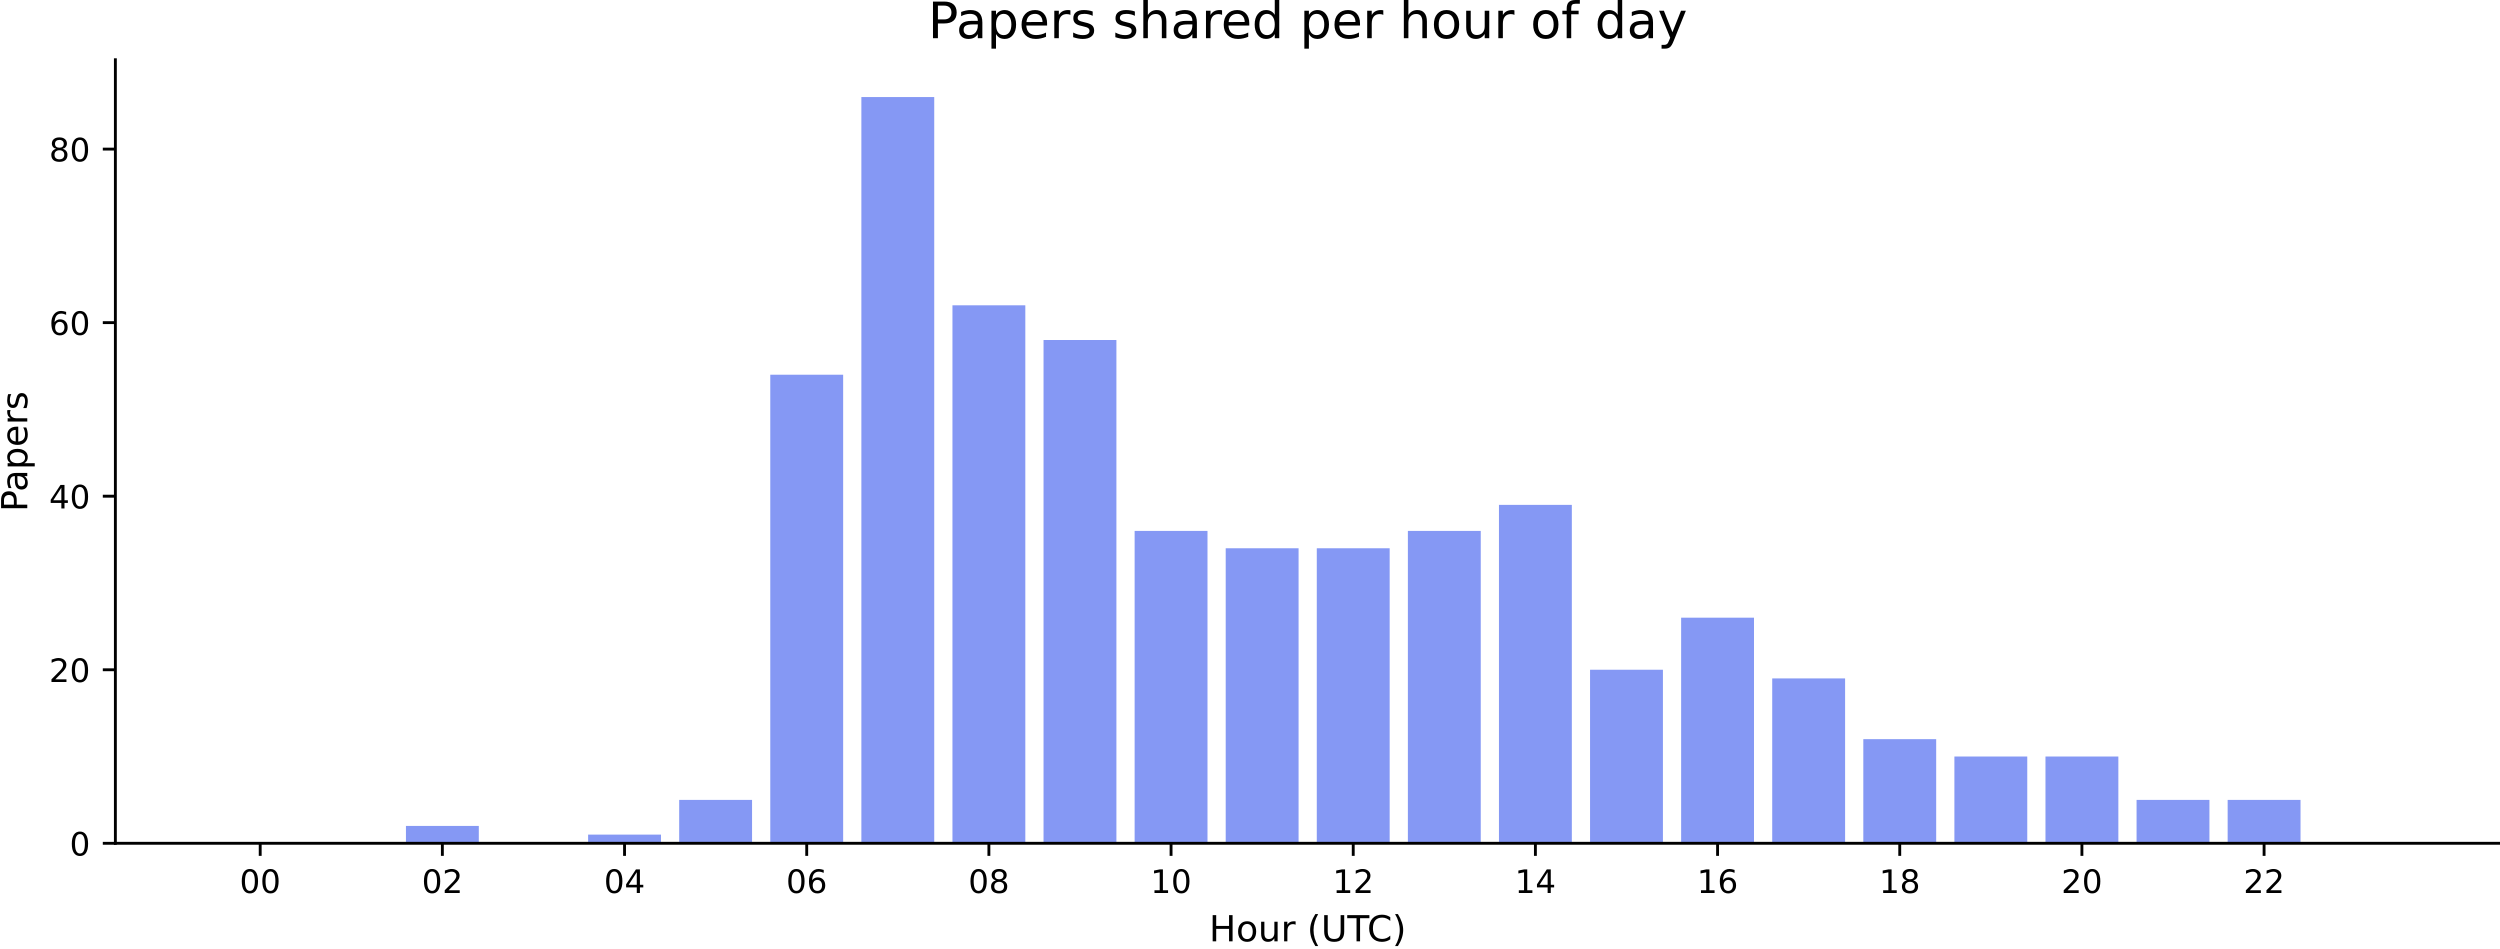
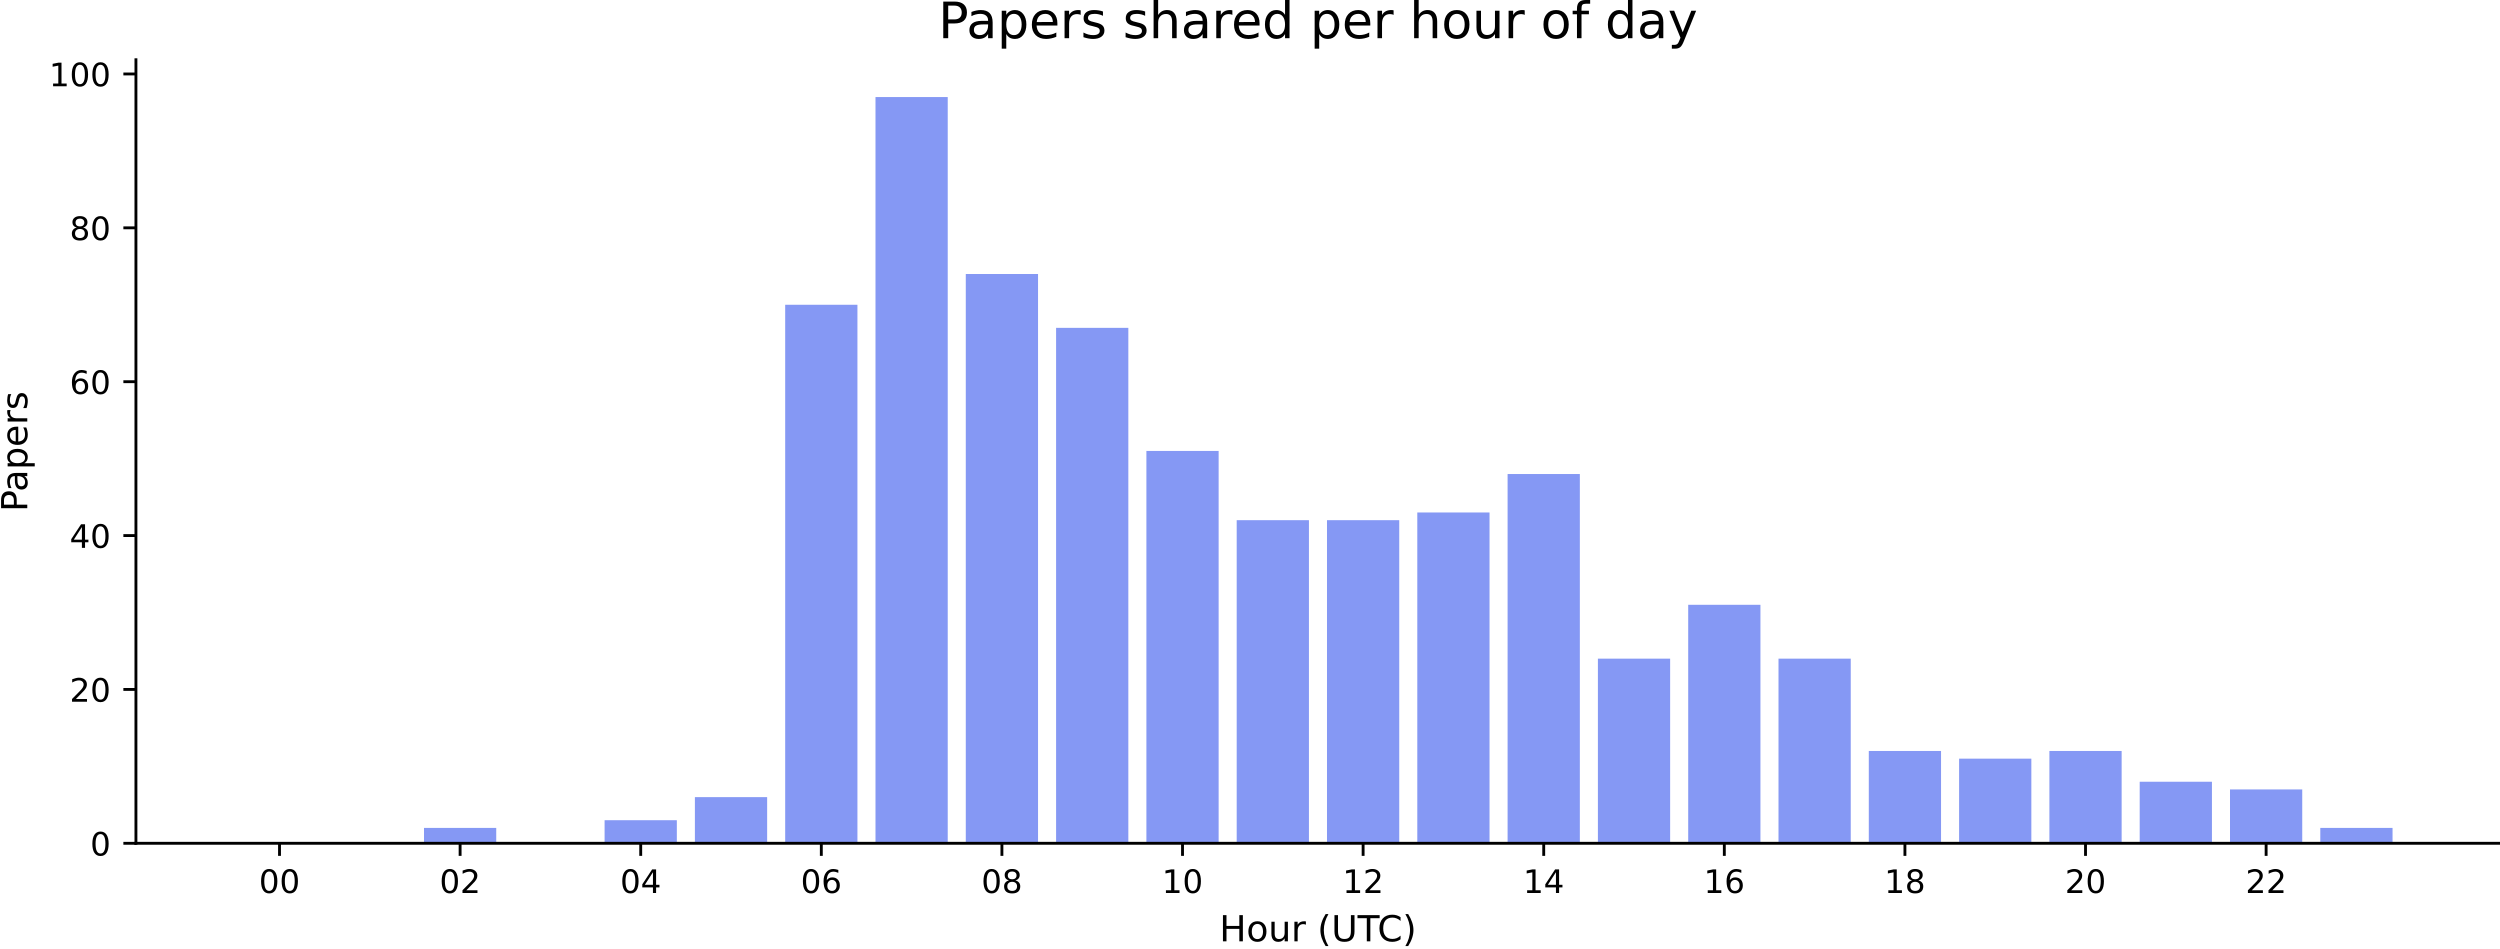
<svg xmlns="http://www.w3.org/2000/svg" xmlns:xlink="http://www.w3.org/1999/xlink" width="696.24pt" height="264.24pt" viewBox="0 0 696.24 264.24" version="1.1">
  <defs>
    <style type="text/css">*{stroke-linejoin: round; stroke-linecap: butt}</style>
  </defs>
  <g id="figure_1">
    <g id="patch_1">
      <path d="M 0 264.24  L 696.24 264.24  L 696.24 0  L 0 0  L 0 264.24  z " style="fill: none" />
    </g>
    <g id="axes_1">
      <g id="patch_2">
-         <path d="M 32.131 234.852  L 696.24 234.852  L 696.24 16.638  L 32.131 16.638  L 32.131 234.852  z " style="fill: none" />
+         <path d="M 37.857 234.852  L 696.24 234.852  L 696.24 16.638  L 37.857 16.638  L 37.857 234.852  z " style="fill: none" />
      </g>
      <g id="patch_3">
-         <path d="M 62.317 234.852  L 82.611 234.852  L 82.611 234.852  L 62.317 234.852  z " clip-path="url(#pa012fcce0b)" style="fill: #4361ee; opacity: 0.65" />
+         <path d="M 67.783 234.852  L 87.902 234.852  L 87.902 234.852  L 67.783 234.852  z " clip-path="url(#pe40a6b8613)" style="fill: #4361ee; opacity: 0.65" />
      </g>
      <g id="patch_4">
-         <path d="M 87.684 234.852  L 107.978 234.852  L 107.978 234.852  L 87.684 234.852  z " clip-path="url(#pa012fcce0b)" style="fill: #4361ee; opacity: 0.65" />
+         <path d="M 92.932 234.852  L 113.05 234.852  L 113.05 234.852  L 92.932 234.852  z " clip-path="url(#pe40a6b8613)" style="fill: #4361ee; opacity: 0.65" />
      </g>
      <g id="patch_5">
-         <path d="M 113.052 234.852  L 133.345 234.852  L 133.345 230.018  L 113.052 230.018  z " clip-path="url(#pa012fcce0b)" style="fill: #4361ee; opacity: 0.65" />
+         <path d="M 118.08 234.852  L 138.199 234.852  L 138.199 230.567  L 118.08 230.567  z " clip-path="url(#pe40a6b8613)" style="fill: #4361ee; opacity: 0.65" />
      </g>
      <g id="patch_6">
-         <path d="M 138.419 234.852  L 158.712 234.852  L 158.712 234.852  L 138.419 234.852  z " clip-path="url(#pa012fcce0b)" style="fill: #4361ee; opacity: 0.65" />
+         <path d="M 143.228 234.852  L 163.347 234.852  L 163.347 234.852  L 143.228 234.852  z " clip-path="url(#pe40a6b8613)" style="fill: #4361ee; opacity: 0.65" />
      </g>
      <g id="patch_7">
-         <path d="M 163.786 234.852  L 184.079 234.852  L 184.079 232.435  L 163.786 232.435  z " clip-path="url(#pa012fcce0b)" style="fill: #4361ee; opacity: 0.65" />
+         <path d="M 168.377 234.852  L 188.495 234.852  L 188.495 228.424  L 168.377 228.424  z " clip-path="url(#pe40a6b8613)" style="fill: #4361ee; opacity: 0.65" />
      </g>
      <g id="patch_8">
-         <path d="M 189.153 234.852  L 209.446 234.852  L 209.446 222.769  L 189.153 222.769  z " clip-path="url(#pa012fcce0b)" style="fill: #4361ee; opacity: 0.65" />
+         <path d="M 193.525 234.852  L 213.644 234.852  L 213.644 221.997  L 193.525 221.997  z " clip-path="url(#pe40a6b8613)" style="fill: #4361ee; opacity: 0.65" />
      </g>
      <g id="patch_9">
-         <path d="M 214.52 234.852  L 234.813 234.852  L 234.813 104.358  L 214.52 104.358  z " clip-path="url(#pa012fcce0b)" style="fill: #4361ee; opacity: 0.65" />
+         <path d="M 218.673 234.852  L 238.792 234.852  L 238.792 84.876  L 218.673 84.876  z " clip-path="url(#pe40a6b8613)" style="fill: #4361ee; opacity: 0.65" />
      </g>
      <g id="patch_10">
-         <path d="M 239.887 234.852  L 260.18 234.852  L 260.18 27.029  L 239.887 27.029  z " clip-path="url(#pa012fcce0b)" style="fill: #4361ee; opacity: 0.65" />
+         <path d="M 243.822 234.852  L 263.94 234.852  L 263.94 27.029  L 243.822 27.029  z " clip-path="url(#pe40a6b8613)" style="fill: #4361ee; opacity: 0.65" />
      </g>
      <g id="patch_11">
-         <path d="M 265.254 234.852  L 285.547 234.852  L 285.547 85.026  L 265.254 85.026  z " clip-path="url(#pa012fcce0b)" style="fill: #4361ee; opacity: 0.65" />
+         <path d="M 268.97 234.852  L 289.089 234.852  L 289.089 76.306  L 268.97 76.306  z " clip-path="url(#pe40a6b8613)" style="fill: #4361ee; opacity: 0.65" />
      </g>
      <g id="patch_12">
-         <path d="M 290.621 234.852  L 310.915 234.852  L 310.915 94.692  L 290.621 94.692  z " clip-path="url(#pa012fcce0b)" style="fill: #4361ee; opacity: 0.65" />
+         <path d="M 294.118 234.852  L 314.237 234.852  L 314.237 91.304  L 294.118 91.304  z " clip-path="url(#pe40a6b8613)" style="fill: #4361ee; opacity: 0.65" />
      </g>
      <g id="patch_13">
-         <path d="M 315.988 234.852  L 336.282 234.852  L 336.282 147.856  L 315.988 147.856  z " clip-path="url(#pa012fcce0b)" style="fill: #4361ee; opacity: 0.65" />
+         <path d="M 319.267 234.852  L 339.385 234.852  L 339.385 125.584  L 319.267 125.584  z " clip-path="url(#pe40a6b8613)" style="fill: #4361ee; opacity: 0.65" />
      </g>
      <g id="patch_14">
-         <path d="M 341.355 234.852  L 361.649 234.852  L 361.649 152.689  L 341.355 152.689  z " clip-path="url(#pa012fcce0b)" style="fill: #4361ee; opacity: 0.65" />
+         <path d="M 344.415 234.852  L 364.534 234.852  L 364.534 144.867  L 344.415 144.867  z " clip-path="url(#pe40a6b8613)" style="fill: #4361ee; opacity: 0.65" />
      </g>
      <g id="patch_15">
-         <path d="M 366.722 234.852  L 387.016 234.852  L 387.016 152.689  L 366.722 152.689  z " clip-path="url(#pa012fcce0b)" style="fill: #4361ee; opacity: 0.65" />
+         <path d="M 369.563 234.852  L 389.682 234.852  L 389.682 144.867  L 369.563 144.867  z " clip-path="url(#pe40a6b8613)" style="fill: #4361ee; opacity: 0.65" />
      </g>
      <g id="patch_16">
-         <path d="M 392.089 234.852  L 412.383 234.852  L 412.383 147.856  L 392.089 147.856  z " clip-path="url(#pa012fcce0b)" style="fill: #4361ee; opacity: 0.65" />
+         <path d="M 394.712 234.852  L 414.83 234.852  L 414.83 142.724  L 394.712 142.724  z " clip-path="url(#pe40a6b8613)" style="fill: #4361ee; opacity: 0.65" />
      </g>
      <g id="patch_17">
-         <path d="M 417.456 234.852  L 437.75 234.852  L 437.75 140.606  L 417.456 140.606  z " clip-path="url(#pa012fcce0b)" style="fill: #4361ee; opacity: 0.65" />
+         <path d="M 419.86 234.852  L 439.979 234.852  L 439.979 132.012  L 419.86 132.012  z " clip-path="url(#pe40a6b8613)" style="fill: #4361ee; opacity: 0.65" />
      </g>
      <g id="patch_18">
-         <path d="M 442.823 234.852  L 463.117 234.852  L 463.117 186.521  L 442.823 186.521  z " clip-path="url(#pa012fcce0b)" style="fill: #4361ee; opacity: 0.65" />
+         <path d="M 445.008 234.852  L 465.127 234.852  L 465.127 183.432  L 445.008 183.432  z " clip-path="url(#pe40a6b8613)" style="fill: #4361ee; opacity: 0.65" />
      </g>
      <g id="patch_19">
-         <path d="M 468.19 234.852  L 488.484 234.852  L 488.484 172.021  L 468.19 172.021  z " clip-path="url(#pa012fcce0b)" style="fill: #4361ee; opacity: 0.65" />
+         <path d="M 470.157 234.852  L 490.275 234.852  L 490.275 168.434  L 470.157 168.434  z " clip-path="url(#pe40a6b8613)" style="fill: #4361ee; opacity: 0.65" />
      </g>
      <g id="patch_20">
-         <path d="M 493.557 234.852  L 513.851 234.852  L 513.851 188.937  L 493.557 188.937  z " clip-path="url(#pa012fcce0b)" style="fill: #4361ee; opacity: 0.65" />
+         <path d="M 495.305 234.852  L 515.424 234.852  L 515.424 183.432  L 495.305 183.432  z " clip-path="url(#pe40a6b8613)" style="fill: #4361ee; opacity: 0.65" />
      </g>
      <g id="patch_21">
-         <path d="M 518.924 234.852  L 539.218 234.852  L 539.218 205.853  L 518.924 205.853  z " clip-path="url(#pa012fcce0b)" style="fill: #4361ee; opacity: 0.65" />
+         <path d="M 520.453 234.852  L 540.572 234.852  L 540.572 209.142  L 520.453 209.142  z " clip-path="url(#pe40a6b8613)" style="fill: #4361ee; opacity: 0.65" />
      </g>
      <g id="patch_22">
-         <path d="M 544.291 234.852  L 564.585 234.852  L 564.585 210.686  L 544.291 210.686  z " clip-path="url(#pa012fcce0b)" style="fill: #4361ee; opacity: 0.65" />
+         <path d="M 545.602 234.852  L 565.72 234.852  L 565.72 211.284  L 545.602 211.284  z " clip-path="url(#pe40a6b8613)" style="fill: #4361ee; opacity: 0.65" />
      </g>
      <g id="patch_23">
-         <path d="M 569.658 234.852  L 589.952 234.852  L 589.952 210.686  L 569.658 210.686  z " clip-path="url(#pa012fcce0b)" style="fill: #4361ee; opacity: 0.65" />
+         <path d="M 570.75 234.852  L 590.869 234.852  L 590.869 209.142  L 570.75 209.142  z " clip-path="url(#pe40a6b8613)" style="fill: #4361ee; opacity: 0.65" />
      </g>
      <g id="patch_24">
-         <path d="M 595.025 234.852  L 615.319 234.852  L 615.319 222.769  L 595.025 222.769  z " clip-path="url(#pa012fcce0b)" style="fill: #4361ee; opacity: 0.65" />
+         <path d="M 595.898 234.852  L 616.017 234.852  L 616.017 217.712  L 595.898 217.712  z " clip-path="url(#pe40a6b8613)" style="fill: #4361ee; opacity: 0.65" />
      </g>
      <g id="patch_25">
-         <path d="M 620.393 234.852  L 640.686 234.852  L 640.686 222.769  L 620.393 222.769  z " clip-path="url(#pa012fcce0b)" style="fill: #4361ee; opacity: 0.65" />
+         <path d="M 621.047 234.852  L 641.165 234.852  L 641.165 219.854  L 621.047 219.854  z " clip-path="url(#pe40a6b8613)" style="fill: #4361ee; opacity: 0.65" />
      </g>
      <g id="patch_26">
-         <path d="M 645.76 234.852  L 666.053 234.852  L 666.053 234.852  L 645.76 234.852  z " clip-path="url(#pa012fcce0b)" style="fill: #4361ee; opacity: 0.65" />
+         <path d="M 646.195 234.852  L 666.313 234.852  L 666.313 230.567  L 646.195 230.567  z " clip-path="url(#pe40a6b8613)" style="fill: #4361ee; opacity: 0.65" />
      </g>
      <g id="matplotlib.axis_1">
        <g id="xtick_1">
          <g id="line2d_1">
            <defs>
-               <path id="mbbc3753a41" d="M 0 0  L 0 3.5  " style="stroke: #000000; stroke-width: 0.8" />
+               <path id="m64ac8d2c6e" d="M 0 0  L 0 3.5  " style="stroke: #000000; stroke-width: 0.8" />
            </defs>
            <g>
-               <use xlink:href="#mbbc3753a41" x="72.464" y="234.852" style="stroke: #000000; stroke-width: 0.8" />
+               <use xlink:href="#m64ac8d2c6e" x="77.843" y="234.852" style="stroke: #000000; stroke-width: 0.8" />
            </g>
          </g>
          <g id="text_1">
-             <text style="font-size: 9px; font-family: 'DejaVu Sans', 'Liberation Sans', 'Noto Sans', 'FreeSans', sans-serif; text-anchor: middle" x="72.464" y="248.69" transform="rotate(-0 72.46424 248.6902)">00</text>
+             <text style="font-size: 9px; font-family: 'DejaVu Sans', 'Liberation Sans', 'Noto Sans', 'FreeSans', sans-serif; text-anchor: middle" x="77.843" y="248.69" transform="rotate(-0 77.84271 248.6902)">00</text>
          </g>
        </g>
        <g id="xtick_2">
          <g id="line2d_2">
            <g>
-               <use xlink:href="#mbbc3753a41" x="123.198" y="234.852" style="stroke: #000000; stroke-width: 0.8" />
+               <use xlink:href="#m64ac8d2c6e" x="128.139" y="234.852" style="stroke: #000000; stroke-width: 0.8" />
            </g>
          </g>
          <g id="text_2">
-             <text style="font-size: 9px; font-family: 'DejaVu Sans', 'Liberation Sans', 'Noto Sans', 'FreeSans', sans-serif; text-anchor: middle" x="123.198" y="248.69" transform="rotate(-0 123.1983 248.6902)">02</text>
+             <text style="font-size: 9px; font-family: 'DejaVu Sans', 'Liberation Sans', 'Noto Sans', 'FreeSans', sans-serif; text-anchor: middle" x="128.139" y="248.69" transform="rotate(-0 128.1394 248.6902)">02</text>
          </g>
        </g>
        <g id="xtick_3">
          <g id="line2d_3">
            <g>
-               <use xlink:href="#mbbc3753a41" x="173.932" y="234.852" style="stroke: #000000; stroke-width: 0.8" />
+               <use xlink:href="#m64ac8d2c6e" x="178.436" y="234.852" style="stroke: #000000; stroke-width: 0.8" />
            </g>
          </g>
          <g id="text_3">
-             <text style="font-size: 9px; font-family: 'DejaVu Sans', 'Liberation Sans', 'Noto Sans', 'FreeSans', sans-serif; text-anchor: middle" x="173.932" y="248.69" transform="rotate(-0 173.9324 248.6902)">04</text>
+             <text style="font-size: 9px; font-family: 'DejaVu Sans', 'Liberation Sans', 'Noto Sans', 'FreeSans', sans-serif; text-anchor: middle" x="178.436" y="248.69" transform="rotate(-0 178.436 248.6902)">04</text>
          </g>
        </g>
        <g id="xtick_4">
          <g id="line2d_4">
            <g>
-               <use xlink:href="#mbbc3753a41" x="224.667" y="234.852" style="stroke: #000000; stroke-width: 0.8" />
+               <use xlink:href="#m64ac8d2c6e" x="228.733" y="234.852" style="stroke: #000000; stroke-width: 0.8" />
            </g>
          </g>
          <g id="text_4">
-             <text style="font-size: 9px; font-family: 'DejaVu Sans', 'Liberation Sans', 'Noto Sans', 'FreeSans', sans-serif; text-anchor: middle" x="224.667" y="248.69" transform="rotate(-0 224.6665 248.6902)">06</text>
+             <text style="font-size: 9px; font-family: 'DejaVu Sans', 'Liberation Sans', 'Noto Sans', 'FreeSans', sans-serif; text-anchor: middle" x="228.733" y="248.69" transform="rotate(-0 228.7327 248.6902)">06</text>
          </g>
        </g>
        <g id="xtick_5">
          <g id="line2d_5">
            <g>
-               <use xlink:href="#mbbc3753a41" x="275.401" y="234.852" style="stroke: #000000; stroke-width: 0.8" />
+               <use xlink:href="#m64ac8d2c6e" x="279.029" y="234.852" style="stroke: #000000; stroke-width: 0.8" />
            </g>
          </g>
          <g id="text_5">
-             <text style="font-size: 9px; font-family: 'DejaVu Sans', 'Liberation Sans', 'Noto Sans', 'FreeSans', sans-serif; text-anchor: middle" x="275.401" y="248.69" transform="rotate(-0 275.4006 248.6902)">08</text>
+             <text style="font-size: 9px; font-family: 'DejaVu Sans', 'Liberation Sans', 'Noto Sans', 'FreeSans', sans-serif; text-anchor: middle" x="279.029" y="248.69" transform="rotate(-0 279.0293 248.6902)">08</text>
          </g>
        </g>
        <g id="xtick_6">
          <g id="line2d_6">
            <g>
-               <use xlink:href="#mbbc3753a41" x="326.135" y="234.852" style="stroke: #000000; stroke-width: 0.8" />
+               <use xlink:href="#m64ac8d2c6e" x="329.326" y="234.852" style="stroke: #000000; stroke-width: 0.8" />
            </g>
          </g>
          <g id="text_6">
-             <text style="font-size: 9px; font-family: 'DejaVu Sans', 'Liberation Sans', 'Noto Sans', 'FreeSans', sans-serif; text-anchor: middle" x="326.135" y="248.69" transform="rotate(-0 326.1347 248.6902)">10</text>
+             <text style="font-size: 9px; font-family: 'DejaVu Sans', 'Liberation Sans', 'Noto Sans', 'FreeSans', sans-serif; text-anchor: middle" x="329.326" y="248.69" transform="rotate(-0 329.326 248.6902)">10</text>
          </g>
        </g>
        <g id="xtick_7">
          <g id="line2d_7">
            <g>
-               <use xlink:href="#mbbc3753a41" x="376.869" y="234.852" style="stroke: #000000; stroke-width: 0.8" />
+               <use xlink:href="#m64ac8d2c6e" x="379.623" y="234.852" style="stroke: #000000; stroke-width: 0.8" />
            </g>
          </g>
          <g id="text_7">
-             <text style="font-size: 9px; font-family: 'DejaVu Sans', 'Liberation Sans', 'Noto Sans', 'FreeSans', sans-serif; text-anchor: middle" x="376.869" y="248.69" transform="rotate(-0 376.8688 248.6902)">12</text>
+             <text style="font-size: 9px; font-family: 'DejaVu Sans', 'Liberation Sans', 'Noto Sans', 'FreeSans', sans-serif; text-anchor: middle" x="379.623" y="248.69" transform="rotate(-0 379.6226 248.6902)">12</text>
          </g>
        </g>
        <g id="xtick_8">
          <g id="line2d_8">
            <g>
-               <use xlink:href="#mbbc3753a41" x="427.603" y="234.852" style="stroke: #000000; stroke-width: 0.8" />
+               <use xlink:href="#m64ac8d2c6e" x="429.919" y="234.852" style="stroke: #000000; stroke-width: 0.8" />
            </g>
          </g>
          <g id="text_8">
-             <text style="font-size: 9px; font-family: 'DejaVu Sans', 'Liberation Sans', 'Noto Sans', 'FreeSans', sans-serif; text-anchor: middle" x="427.603" y="248.69" transform="rotate(-0 427.6029 248.6902)">14</text>
+             <text style="font-size: 9px; font-family: 'DejaVu Sans', 'Liberation Sans', 'Noto Sans', 'FreeSans', sans-serif; text-anchor: middle" x="429.919" y="248.69" transform="rotate(-0 429.9192 248.6902)">14</text>
          </g>
        </g>
        <g id="xtick_9">
          <g id="line2d_9">
            <g>
-               <use xlink:href="#mbbc3753a41" x="478.337" y="234.852" style="stroke: #000000; stroke-width: 0.8" />
+               <use xlink:href="#m64ac8d2c6e" x="480.216" y="234.852" style="stroke: #000000; stroke-width: 0.8" />
            </g>
          </g>
          <g id="text_9">
-             <text style="font-size: 9px; font-family: 'DejaVu Sans', 'Liberation Sans', 'Noto Sans', 'FreeSans', sans-serif; text-anchor: middle" x="478.337" y="248.69" transform="rotate(-0 478.337 248.6902)">16</text>
+             <text style="font-size: 9px; font-family: 'DejaVu Sans', 'Liberation Sans', 'Noto Sans', 'FreeSans', sans-serif; text-anchor: middle" x="480.216" y="248.69" transform="rotate(-0 480.2159 248.6902)">16</text>
          </g>
        </g>
        <g id="xtick_10">
          <g id="line2d_10">
            <g>
-               <use xlink:href="#mbbc3753a41" x="529.071" y="234.852" style="stroke: #000000; stroke-width: 0.8" />
+               <use xlink:href="#m64ac8d2c6e" x="530.513" y="234.852" style="stroke: #000000; stroke-width: 0.8" />
            </g>
          </g>
          <g id="text_10">
-             <text style="font-size: 9px; font-family: 'DejaVu Sans', 'Liberation Sans', 'Noto Sans', 'FreeSans', sans-serif; text-anchor: middle" x="529.071" y="248.69" transform="rotate(-0 529.0711 248.6902)">18</text>
+             <text style="font-size: 9px; font-family: 'DejaVu Sans', 'Liberation Sans', 'Noto Sans', 'FreeSans', sans-serif; text-anchor: middle" x="530.513" y="248.69" transform="rotate(-0 530.5125 248.6902)">18</text>
          </g>
        </g>
        <g id="xtick_11">
          <g id="line2d_11">
            <g>
-               <use xlink:href="#mbbc3753a41" x="579.805" y="234.852" style="stroke: #000000; stroke-width: 0.8" />
+               <use xlink:href="#m64ac8d2c6e" x="580.809" y="234.852" style="stroke: #000000; stroke-width: 0.8" />
            </g>
          </g>
          <g id="text_11">
-             <text style="font-size: 9px; font-family: 'DejaVu Sans', 'Liberation Sans', 'Noto Sans', 'FreeSans', sans-serif; text-anchor: middle" x="579.805" y="248.69" transform="rotate(-0 579.8052 248.6902)">20</text>
+             <text style="font-size: 9px; font-family: 'DejaVu Sans', 'Liberation Sans', 'Noto Sans', 'FreeSans', sans-serif; text-anchor: middle" x="580.809" y="248.69" transform="rotate(-0 580.8092 248.6902)">20</text>
          </g>
        </g>
        <g id="xtick_12">
          <g id="line2d_12">
            <g>
-               <use xlink:href="#mbbc3753a41" x="630.539" y="234.852" style="stroke: #000000; stroke-width: 0.8" />
+               <use xlink:href="#m64ac8d2c6e" x="631.106" y="234.852" style="stroke: #000000; stroke-width: 0.8" />
            </g>
          </g>
          <g id="text_12">
-             <text style="font-size: 9px; font-family: 'DejaVu Sans', 'Liberation Sans', 'Noto Sans', 'FreeSans', sans-serif; text-anchor: middle" x="630.539" y="248.69" transform="rotate(-0 630.5393 248.6902)">22</text>
+             <text style="font-size: 9px; font-family: 'DejaVu Sans', 'Liberation Sans', 'Noto Sans', 'FreeSans', sans-serif; text-anchor: middle" x="631.106" y="248.69" transform="rotate(-0 631.1058 248.6902)">22</text>
          </g>
        </g>
        <g id="text_13">
-           <text style="font-size: 10px; font-family: 'DejaVu Sans', 'Liberation Sans', 'Noto Sans', 'FreeSans', sans-serif; text-anchor: middle" x="364.185" y="262.16" transform="rotate(-0 364.1853 262.1603)">Hour (UTC)</text>
+           <text style="font-size: 10px; font-family: 'DejaVu Sans', 'Liberation Sans', 'Noto Sans', 'FreeSans', sans-serif; text-anchor: middle" x="367.048" y="262.16" transform="rotate(-0 367.0484 262.1603)">Hour (UTC)</text>
        </g>
      </g>
      <g id="matplotlib.axis_2">
        <g id="ytick_1">
          <g id="line2d_13">
            <defs>
-               <path id="mc4ea190957" d="M 0 0  L -3.5 0  " style="stroke: #000000; stroke-width: 0.8" />
+               <path id="mefb06076fc" d="M 0 0  L -3.5 0  " style="stroke: #000000; stroke-width: 0.8" />
            </defs>
            <g>
-               <use xlink:href="#mc4ea190957" x="32.131" y="234.852" style="stroke: #000000; stroke-width: 0.8" />
+               <use xlink:href="#mefb06076fc" x="37.857" y="234.852" style="stroke: #000000; stroke-width: 0.8" />
            </g>
          </g>
          <g id="text_14">
-             <text style="font-size: 9px; font-family: 'DejaVu Sans', 'Liberation Sans', 'Noto Sans', 'FreeSans', sans-serif; text-anchor: end" x="25.131" y="238.271" transform="rotate(-0 25.13062 238.2709)">0</text>
+             <text style="font-size: 9px; font-family: 'DejaVu Sans', 'Liberation Sans', 'Noto Sans', 'FreeSans', sans-serif; text-anchor: end" x="30.857" y="238.271" transform="rotate(-0 30.85687 238.2709)">0</text>
          </g>
        </g>
        <g id="ytick_2">
          <g id="line2d_14">
            <g>
-               <use xlink:href="#mc4ea190957" x="32.131" y="186.521" style="stroke: #000000; stroke-width: 0.8" />
+               <use xlink:href="#mefb06076fc" x="37.857" y="192.002" style="stroke: #000000; stroke-width: 0.8" />
            </g>
          </g>
          <g id="text_15">
-             <text style="font-size: 9px; font-family: 'DejaVu Sans', 'Liberation Sans', 'Noto Sans', 'FreeSans', sans-serif; text-anchor: end" x="25.131" y="189.94" transform="rotate(-0 25.13062 189.94)">20</text>
+             <text style="font-size: 9px; font-family: 'DejaVu Sans', 'Liberation Sans', 'Noto Sans', 'FreeSans', sans-serif; text-anchor: end" x="30.857" y="195.421" transform="rotate(-0 30.85687 195.4208)">20</text>
          </g>
        </g>
        <g id="ytick_3">
          <g id="line2d_15">
            <g>
-               <use xlink:href="#mc4ea190957" x="32.131" y="138.19" style="stroke: #000000; stroke-width: 0.8" />
+               <use xlink:href="#mefb06076fc" x="37.857" y="149.152" style="stroke: #000000; stroke-width: 0.8" />
            </g>
          </g>
          <g id="text_16">
-             <text style="font-size: 9px; font-family: 'DejaVu Sans', 'Liberation Sans', 'Noto Sans', 'FreeSans', sans-serif; text-anchor: end" x="25.131" y="141.609" transform="rotate(-0 25.13062 141.6092)">40</text>
+             <text style="font-size: 9px; font-family: 'DejaVu Sans', 'Liberation Sans', 'Noto Sans', 'FreeSans', sans-serif; text-anchor: end" x="30.857" y="152.571" transform="rotate(-0 30.85687 152.5708)">40</text>
          </g>
        </g>
        <g id="ytick_4">
          <g id="line2d_16">
            <g>
-               <use xlink:href="#mc4ea190957" x="32.131" y="89.859" style="stroke: #000000; stroke-width: 0.8" />
+               <use xlink:href="#mefb06076fc" x="37.857" y="106.301" style="stroke: #000000; stroke-width: 0.8" />
            </g>
          </g>
          <g id="text_17">
-             <text style="font-size: 9px; font-family: 'DejaVu Sans', 'Liberation Sans', 'Noto Sans', 'FreeSans', sans-serif; text-anchor: end" x="25.131" y="93.278" transform="rotate(-0 25.13062 93.27833)">60</text>
+             <text style="font-size: 9px; font-family: 'DejaVu Sans', 'Liberation Sans', 'Noto Sans', 'FreeSans', sans-serif; text-anchor: end" x="30.857" y="109.721" transform="rotate(-0 30.85687 109.7208)">60</text>
          </g>
        </g>
        <g id="ytick_5">
          <g id="line2d_17">
            <g>
-               <use xlink:href="#mc4ea190957" x="32.131" y="41.528" style="stroke: #000000; stroke-width: 0.8" />
+               <use xlink:href="#mefb06076fc" x="37.857" y="63.451" style="stroke: #000000; stroke-width: 0.8" />
            </g>
          </g>
          <g id="text_18">
-             <text style="font-size: 9px; font-family: 'DejaVu Sans', 'Liberation Sans', 'Noto Sans', 'FreeSans', sans-serif; text-anchor: end" x="25.131" y="44.947" transform="rotate(-0 25.13062 44.94749)">80</text>
-           </g>
-         </g>
-         <g id="text_19">
+             <text style="font-size: 9px; font-family: 'DejaVu Sans', 'Liberation Sans', 'Noto Sans', 'FreeSans', sans-serif; text-anchor: end" x="30.857" y="66.871" transform="rotate(-0 30.85687 66.87076)">80</text>
+           </g>
+         </g>
+         <g id="ytick_6">
+           <g id="line2d_18">
+             <g>
+               <use xlink:href="#mefb06076fc" x="37.857" y="20.601" style="stroke: #000000; stroke-width: 0.8" />
+             </g>
+           </g>
+           <g id="text_19">
+             <text style="font-size: 9px; font-family: 'DejaVu Sans', 'Liberation Sans', 'Noto Sans', 'FreeSans', sans-serif; text-anchor: end" x="30.857" y="24.021" transform="rotate(-0 30.85687 24.02074)">100</text>
+           </g>
+         </g>
+         <g id="text_20">
          <text style="font-size: 10px; font-family: 'DejaVu Sans', 'Liberation Sans', 'Noto Sans', 'FreeSans', sans-serif; text-anchor: middle" x="7.598" y="125.745" transform="rotate(-90 7.598438 125.7447)">Papers</text>
        </g>
      </g>
      <g id="patch_27">
-         <path d="M 32.131 234.852  L 32.131 16.638  " style="fill: none; stroke: #000000; stroke-width: 0.8; stroke-linejoin: miter; stroke-linecap: square" />
+         <path d="M 37.857 234.852  L 37.857 16.638  " style="fill: none; stroke: #000000; stroke-width: 0.8; stroke-linejoin: miter; stroke-linecap: square" />
      </g>
      <g id="patch_28">
-         <path d="M 32.131 234.852  L 696.24 234.852  " style="fill: none; stroke: #000000; stroke-width: 0.8; stroke-linejoin: miter; stroke-linecap: square" />
-       </g>
-       <g id="text_20">
-         <text style="font-size: 14px; font-family: 'DejaVu Sans', 'Liberation Sans', 'Noto Sans', 'FreeSans', sans-serif; text-anchor: middle" x="364.185" y="10.638" transform="rotate(-0 364.1853 10.63781)">Papers shared per hour of day</text>
+         <path d="M 37.857 234.852  L 696.24 234.852  " style="fill: none; stroke: #000000; stroke-width: 0.8; stroke-linejoin: miter; stroke-linecap: square" />
+       </g>
+       <g id="text_21">
+         <text style="font-size: 14px; font-family: 'DejaVu Sans', 'Liberation Sans', 'Noto Sans', 'FreeSans', sans-serif; text-anchor: middle" x="367.048" y="10.638" transform="rotate(-0 367.0484 10.63781)">Papers shared per hour of day</text>
      </g>
    </g>
  </g>
  <defs>
-     <clipPath id="pa012fcce0b">
-       <rect x="32.131" y="16.638" width="664.109" height="218.214" />
+     <clipPath id="pe40a6b8613">
+       <rect x="37.857" y="16.638" width="658.383" height="218.214" />
    </clipPath>
  </defs>
</svg>
